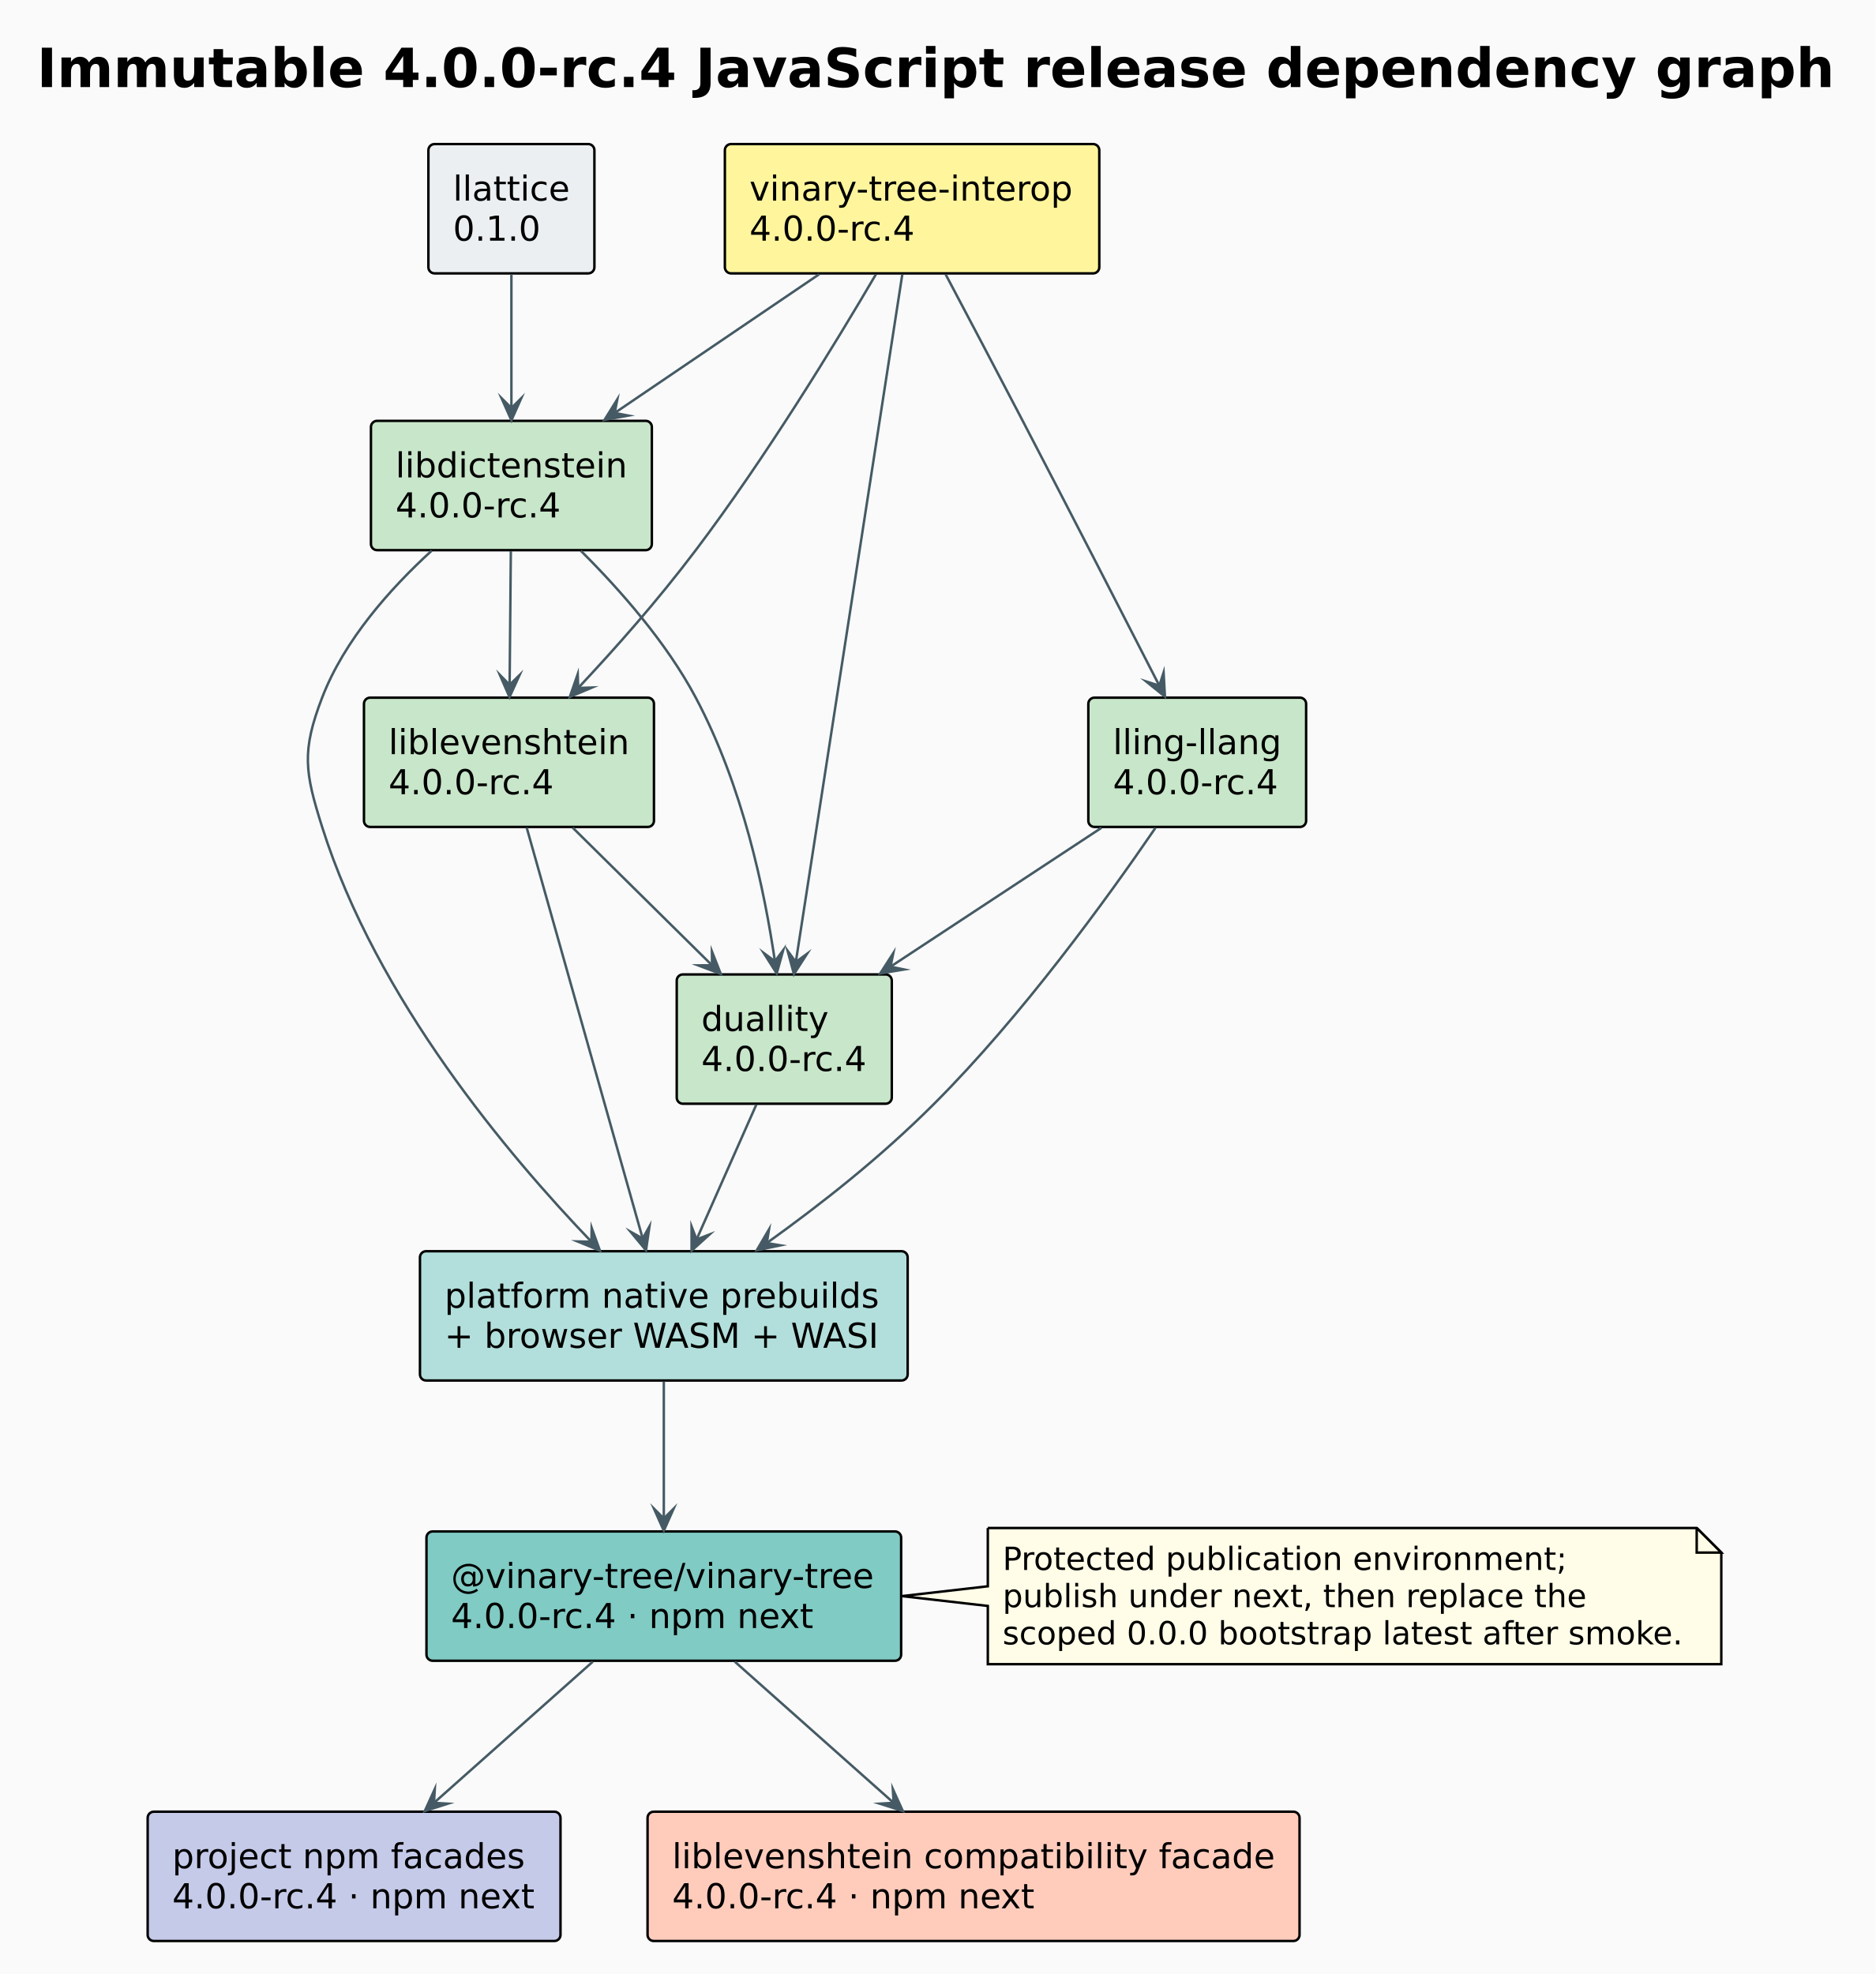
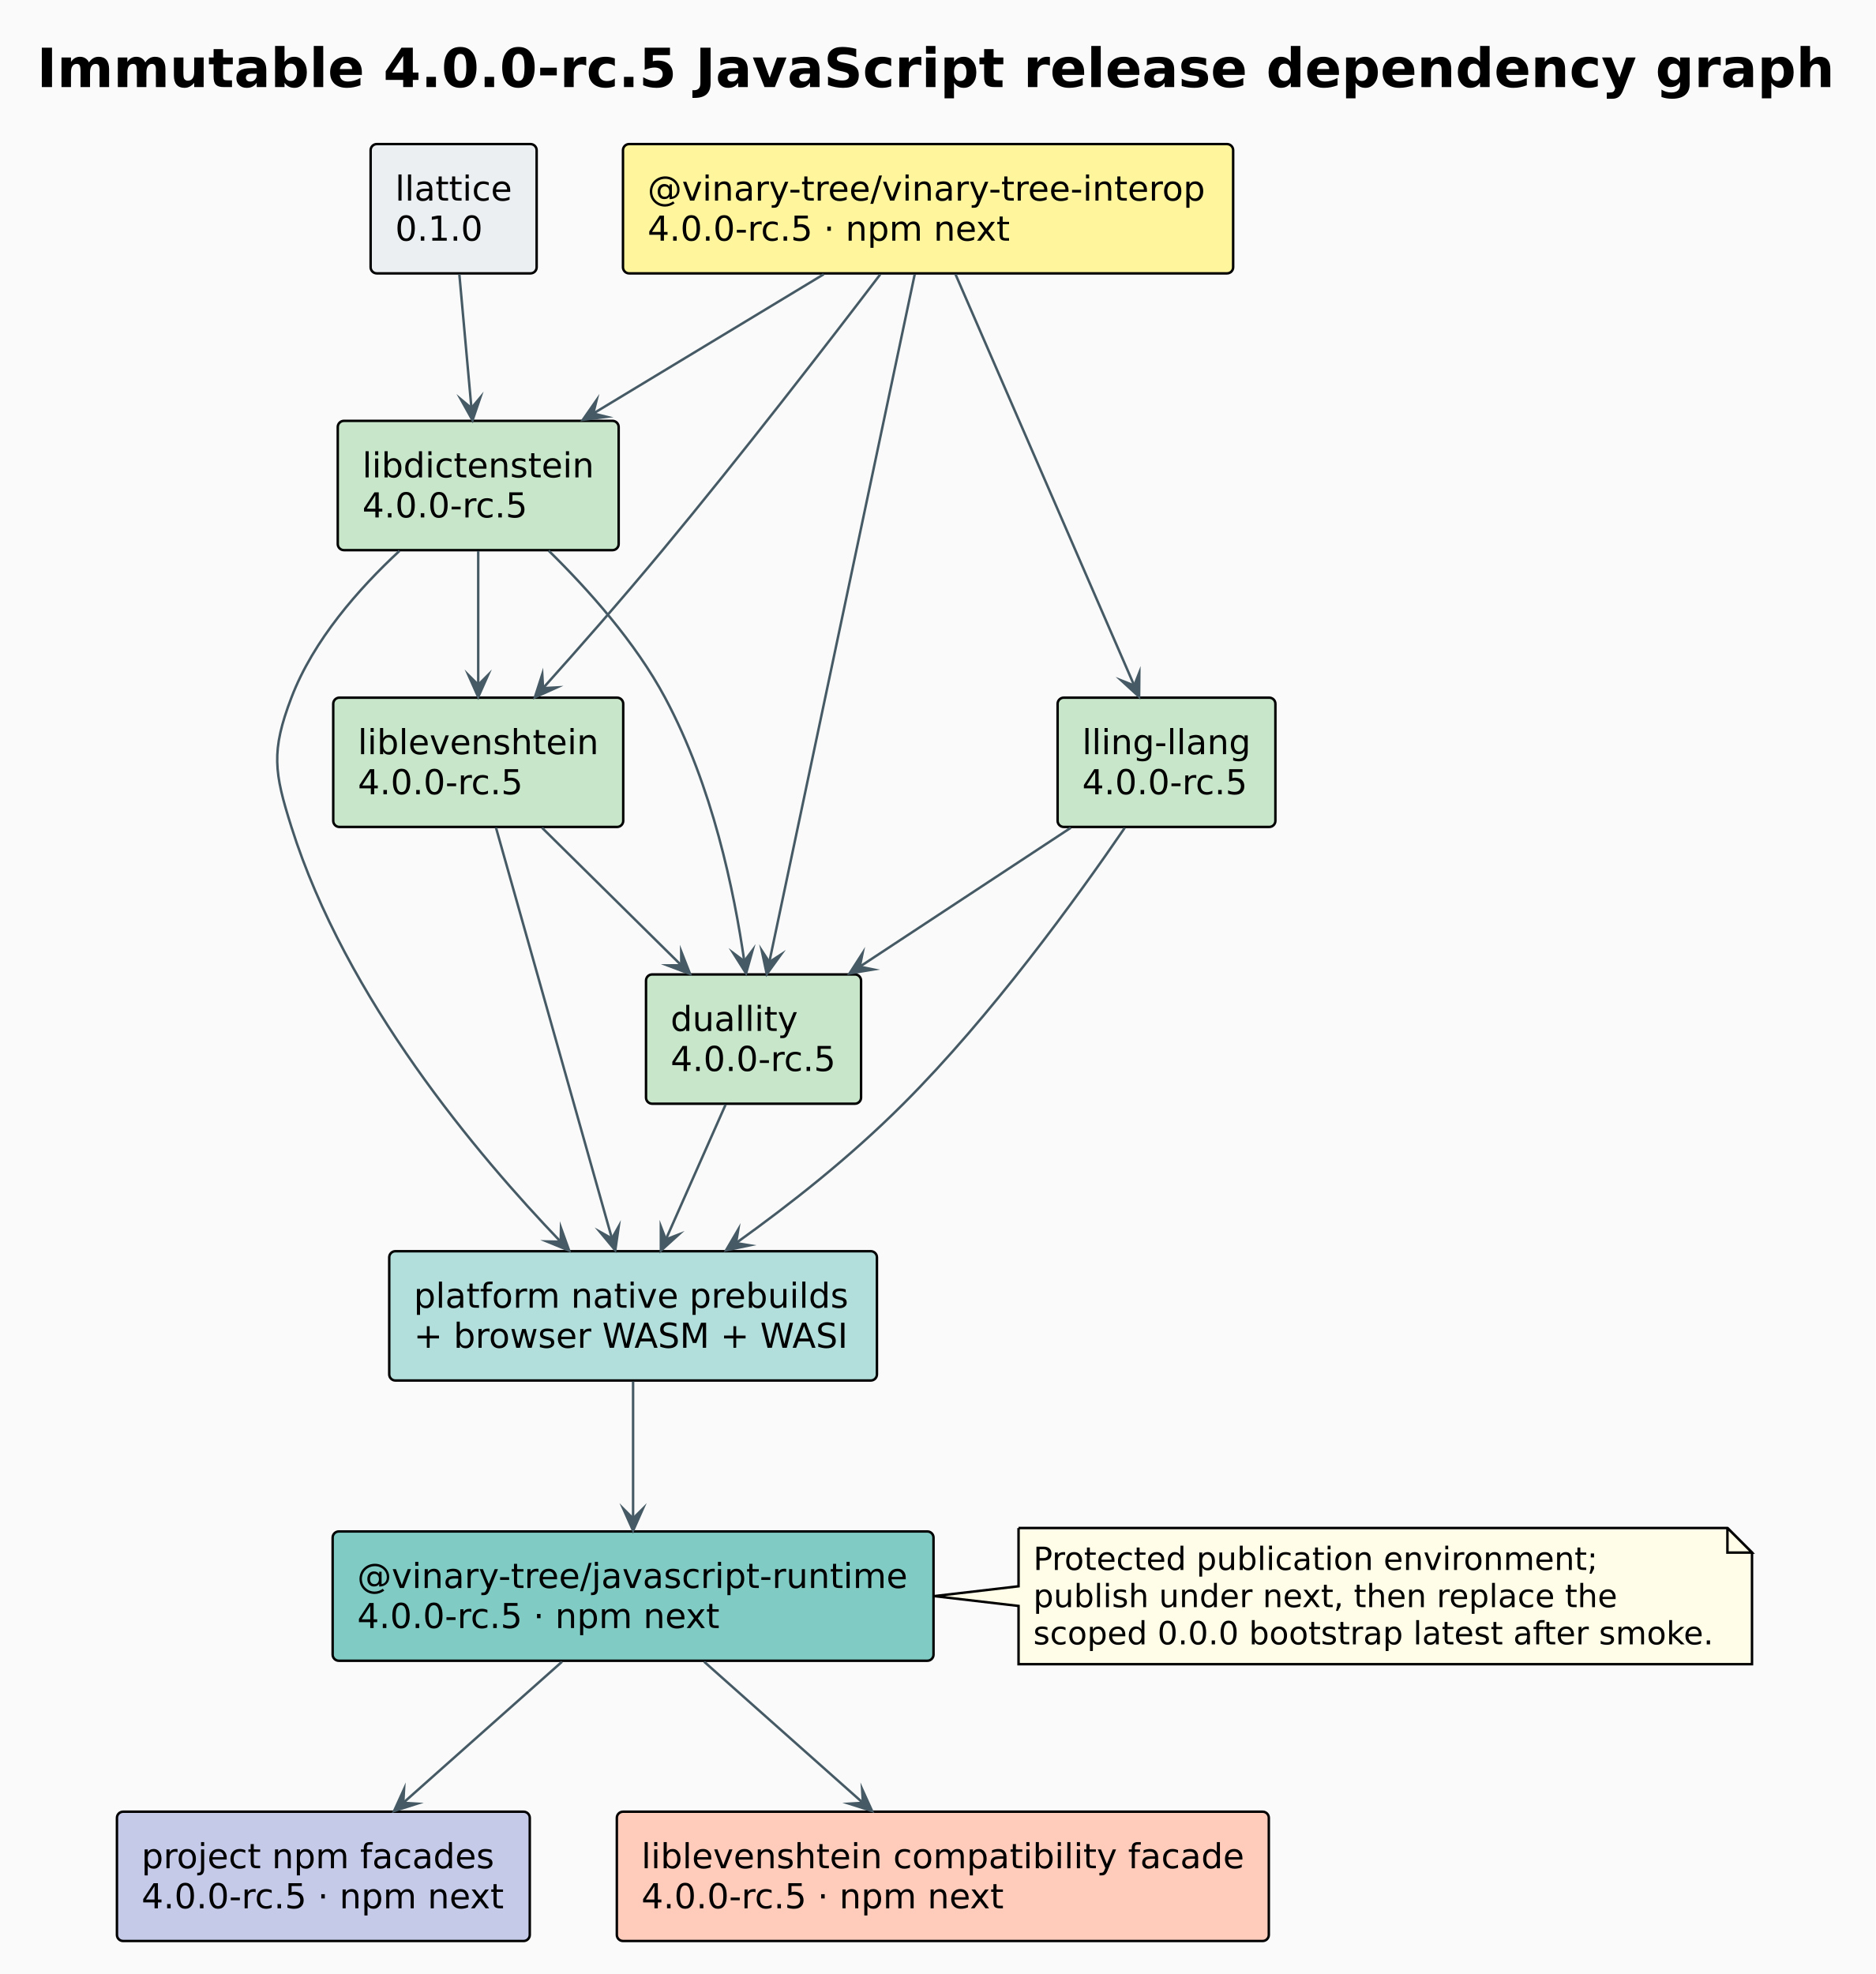
<svg xmlns="http://www.w3.org/2000/svg" contentStyleType="text/css" data-diagram-type="DESCRIPTION" height="803px" preserveAspectRatio="none" style="width:763px;height:803px;background:#FAFAFA;" version="1.1" viewBox="0 0 763 803" width="763px" zoomAndPan="magnify">
  <defs />
  <g>
    <rect fill="#FAFAFA" height="803" style="stroke:none;stroke-width:1;" width="763" x="0" y="0" />
    <g class="title" data-source-line="6">
-       <text fill="#000000" font-family="DejaVu Sans" font-size="22" font-weight="700" lengthAdjust="spacing" textLength="731.307" x="15" y="35.421">Immutable 4.0.0-rc.4 JavaScript release dependency graph</text>
+       <text fill="#000000" font-family="DejaVu Sans" font-size="22" font-weight="700" lengthAdjust="spacing" textLength="731.307" x="15" y="35.421">Immutable 4.0.0-rc.5 JavaScript release dependency graph</text>
    </g>
    <g class="entity" data-qualified-name="lattice" data-source-line="8" id="ent0001">
-       <rect fill="#ECEFF1" height="52.594" rx="2.5" ry="2.5" style="stroke:#000000;stroke-width:1;" width="67.537" x="174.273" y="58.609" />
-       <text fill="#000000" font-family="DejaVu Sans" font-size="14" lengthAdjust="spacing" textLength="47.537" x="184.273" y="81.605">llattice</text>
-       <text fill="#000000" font-family="DejaVu Sans" font-size="14" lengthAdjust="spacing" textLength="35.622" x="184.273" y="97.901">0.1.0</text>
+       <rect fill="#ECEFF1" height="52.594" rx="2.5" ry="2.5" style="stroke:#000000;stroke-width:1;" width="67.537" x="150.773" y="58.609" />
+       <text fill="#000000" font-family="DejaVu Sans" font-size="14" lengthAdjust="spacing" textLength="47.537" x="160.773" y="81.605">llattice</text>
+       <text fill="#000000" font-family="DejaVu Sans" font-size="14" lengthAdjust="spacing" textLength="35.622" x="160.773" y="97.901">0.1.0</text>
    </g>
    <g class="entity" data-qualified-name="interop" data-source-line="9" id="ent0002">
-       <rect fill="#FFF59D" height="52.594" rx="2.5" ry="2.5" style="stroke:#000000;stroke-width:1;" width="152.316" x="294.883" y="58.609" />
-       <text fill="#000000" font-family="DejaVu Sans" font-size="14" lengthAdjust="spacing" textLength="132.316" x="304.883" y="81.605">vinary-tree-interop</text>
-       <text fill="#000000" font-family="DejaVu Sans" font-size="14" lengthAdjust="spacing" textLength="67.484" x="304.883" y="97.901">4.0.0-rc.4</text>
+       <rect fill="#FFF59D" height="52.594" rx="2.5" ry="2.5" style="stroke:#000000;stroke-width:1;" width="248.225" x="253.433" y="58.609" />
+       <text fill="#000000" font-family="DejaVu Sans" font-size="14" lengthAdjust="spacing" textLength="228.225" x="263.433" y="81.605">@vinary-tree/vinary-tree-interop</text>
+       <text fill="#000000" font-family="DejaVu Sans" font-size="14" lengthAdjust="spacing" textLength="147.943" x="263.433" y="97.901">4.0.0-rc.5 · npm next</text>
    </g>
    <g class="entity" data-qualified-name="dict" data-source-line="10" id="ent0003">
-       <rect fill="#C8E6C9" height="52.594" rx="2.5" ry="2.5" style="stroke:#000000;stroke-width:1;" width="114.274" x="150.903" y="171.199" />
-       <text fill="#000000" font-family="DejaVu Sans" font-size="14" lengthAdjust="spacing" textLength="94.274" x="160.903" y="194.195">libdictenstein</text>
-       <text fill="#000000" font-family="DejaVu Sans" font-size="14" lengthAdjust="spacing" textLength="67.484" x="160.903" y="210.491">4.0.0-rc.4</text>
+       <rect fill="#C8E6C9" height="52.594" rx="2.5" ry="2.5" style="stroke:#000000;stroke-width:1;" width="114.274" x="137.403" y="171.199" />
+       <text fill="#000000" font-family="DejaVu Sans" font-size="14" lengthAdjust="spacing" textLength="94.274" x="147.403" y="194.195">libdictenstein</text>
+       <text fill="#000000" font-family="DejaVu Sans" font-size="14" lengthAdjust="spacing" textLength="67.484" x="147.403" y="210.491">4.0.0-rc.5</text>
    </g>
    <g class="entity" data-qualified-name="lev" data-source-line="11" id="ent0004">
-       <rect fill="#C8E6C9" height="52.594" rx="2.5" ry="2.5" style="stroke:#000000;stroke-width:1;" width="117.973" x="148.063" y="283.799" />
-       <text fill="#000000" font-family="DejaVu Sans" font-size="14" lengthAdjust="spacing" textLength="97.973" x="158.063" y="306.795">liblevenshtein</text>
-       <text fill="#000000" font-family="DejaVu Sans" font-size="14" lengthAdjust="spacing" textLength="67.484" x="158.063" y="323.091">4.0.0-rc.4</text>
+       <rect fill="#C8E6C9" height="52.594" rx="2.5" ry="2.5" style="stroke:#000000;stroke-width:1;" width="117.973" x="135.563" y="283.799" />
+       <text fill="#000000" font-family="DejaVu Sans" font-size="14" lengthAdjust="spacing" textLength="97.973" x="145.563" y="306.795">liblevenshtein</text>
+       <text fill="#000000" font-family="DejaVu Sans" font-size="14" lengthAdjust="spacing" textLength="67.484" x="145.563" y="323.091">4.0.0-rc.5</text>
    </g>
    <g class="entity" data-qualified-name="lling" data-source-line="12" id="ent0005">
-       <rect fill="#C8E6C9" height="52.594" rx="2.5" ry="2.5" style="stroke:#000000;stroke-width:1;" width="88.599" x="442.743" y="283.799" />
-       <text fill="#000000" font-family="DejaVu Sans" font-size="14" lengthAdjust="spacing" textLength="68.599" x="452.743" y="306.795">lling-llang</text>
-       <text fill="#000000" font-family="DejaVu Sans" font-size="14" lengthAdjust="spacing" textLength="67.484" x="452.743" y="323.091">4.0.0-rc.4</text>
+       <rect fill="#C8E6C9" height="52.594" rx="2.5" ry="2.5" style="stroke:#000000;stroke-width:1;" width="88.599" x="430.243" y="283.799" />
+       <text fill="#000000" font-family="DejaVu Sans" font-size="14" lengthAdjust="spacing" textLength="68.599" x="440.243" y="306.795">lling-llang</text>
+       <text fill="#000000" font-family="DejaVu Sans" font-size="14" lengthAdjust="spacing" textLength="67.484" x="440.243" y="323.091">4.0.0-rc.5</text>
    </g>
    <g class="entity" data-qualified-name="dual" data-source-line="13" id="ent0006">
-       <rect fill="#C8E6C9" height="52.594" rx="2.5" ry="2.5" style="stroke:#000000;stroke-width:1;" width="87.484" x="275.303" y="396.389" />
-       <text fill="#000000" font-family="DejaVu Sans" font-size="14" lengthAdjust="spacing" textLength="51.782" x="285.303" y="419.385">duallity</text>
-       <text fill="#000000" font-family="DejaVu Sans" font-size="14" lengthAdjust="spacing" textLength="67.484" x="285.303" y="435.681">4.0.0-rc.4</text>
+       <rect fill="#C8E6C9" height="52.594" rx="2.5" ry="2.5" style="stroke:#000000;stroke-width:1;" width="87.484" x="262.803" y="396.389" />
+       <text fill="#000000" font-family="DejaVu Sans" font-size="14" lengthAdjust="spacing" textLength="51.782" x="272.803" y="419.385">duallity</text>
+       <text fill="#000000" font-family="DejaVu Sans" font-size="14" lengthAdjust="spacing" textLength="67.484" x="272.803" y="435.681">4.0.0-rc.5</text>
    </g>
    <g class="entity" data-qualified-name="artifacts" data-source-line="14" id="ent0007">
-       <rect fill="#B2DFDB" height="52.594" rx="2.5" ry="2.5" style="stroke:#000000;stroke-width:1;" width="198.404" x="170.843" y="508.979" />
-       <text fill="#000000" font-family="DejaVu Sans" font-size="14" lengthAdjust="spacing" textLength="177.338" x="180.843" y="531.975">platform native prebuilds</text>
-       <text fill="#000000" font-family="DejaVu Sans" font-size="14" lengthAdjust="spacing" textLength="178.404" x="180.843" y="548.271">+ browser WASM + WASI</text>
+       <rect fill="#B2DFDB" height="52.594" rx="2.5" ry="2.5" style="stroke:#000000;stroke-width:1;" width="198.404" x="158.343" y="508.979" />
+       <text fill="#000000" font-family="DejaVu Sans" font-size="14" lengthAdjust="spacing" textLength="177.338" x="168.343" y="531.975">platform native prebuilds</text>
+       <text fill="#000000" font-family="DejaVu Sans" font-size="14" lengthAdjust="spacing" textLength="178.404" x="168.343" y="548.271">+ browser WASM + WASI</text>
    </g>
    <g class="entity" data-qualified-name="runtime" data-source-line="15" id="ent0008">
-       <rect fill="#80CBC4" height="52.594" rx="2.5" ry="2.5" style="stroke:#000000;stroke-width:1;" width="193.1" x="173.493" y="622.979" />
-       <text fill="#000000" font-family="DejaVu Sans" font-size="14" lengthAdjust="spacing" textLength="173.1" x="183.493" y="645.975">@vinary-tree/vinary-tree</text>
-       <text fill="#000000" font-family="DejaVu Sans" font-size="14" lengthAdjust="spacing" textLength="147.943" x="183.493" y="662.271">4.0.0-rc.4 · npm next</text>
+       <rect fill="#80CBC4" height="52.594" rx="2.5" ry="2.5" style="stroke:#000000;stroke-width:1;" width="244.438" x="135.323" y="622.979" />
+       <text fill="#000000" font-family="DejaVu Sans" font-size="14" lengthAdjust="spacing" textLength="224.438" x="145.323" y="645.975">@vinary-tree/javascript-runtime</text>
+       <text fill="#000000" font-family="DejaVu Sans" font-size="14" lengthAdjust="spacing" textLength="147.943" x="145.323" y="662.271">4.0.0-rc.5 · npm next</text>
    </g>
    <g class="entity" data-qualified-name="facades" data-source-line="16" id="ent0009">
-       <rect fill="#C5CAE9" height="52.594" rx="2.5" ry="2.5" style="stroke:#000000;stroke-width:1;" width="167.943" x="60.073" y="736.979" />
-       <text fill="#000000" font-family="DejaVu Sans" font-size="14" lengthAdjust="spacing" textLength="143.773" x="70.073" y="759.975">project npm facades</text>
-       <text fill="#000000" font-family="DejaVu Sans" font-size="14" lengthAdjust="spacing" textLength="147.943" x="70.073" y="776.271">4.0.0-rc.4 · npm next</text>
+       <rect fill="#C5CAE9" height="52.594" rx="2.5" ry="2.5" style="stroke:#000000;stroke-width:1;" width="167.943" x="47.573" y="736.979" />
+       <text fill="#000000" font-family="DejaVu Sans" font-size="14" lengthAdjust="spacing" textLength="143.773" x="57.573" y="759.975">project npm facades</text>
+       <text fill="#000000" font-family="DejaVu Sans" font-size="14" lengthAdjust="spacing" textLength="147.943" x="57.573" y="776.271">4.0.0-rc.5 · npm next</text>
    </g>
    <g class="entity" data-qualified-name="legacy" data-source-line="17" id="ent0010">
-       <rect fill="#FFCCBC" height="52.594" rx="2.5" ry="2.5" style="stroke:#000000;stroke-width:1;" width="265.232" x="263.433" y="736.979" />
-       <text fill="#000000" font-family="DejaVu Sans" font-size="14" lengthAdjust="spacing" textLength="245.232" x="273.433" y="759.975">liblevenshtein compatibility facade</text>
-       <text fill="#000000" font-family="DejaVu Sans" font-size="14" lengthAdjust="spacing" textLength="147.943" x="273.433" y="776.271">4.0.0-rc.4 · npm next</text>
+       <rect fill="#FFCCBC" height="52.594" rx="2.5" ry="2.5" style="stroke:#000000;stroke-width:1;" width="265.232" x="250.933" y="736.979" />
+       <text fill="#000000" font-family="DejaVu Sans" font-size="14" lengthAdjust="spacing" textLength="245.232" x="260.933" y="759.975">liblevenshtein compatibility facade</text>
+       <text fill="#000000" font-family="DejaVu Sans" font-size="14" lengthAdjust="spacing" textLength="147.943" x="260.933" y="776.271">4.0.0-rc.5 · npm next</text>
    </g>
    <g class="entity" data-qualified-name="GMN27" data-source-line="37" id="ent0028">
-       <path d="M401.853,621.579 L401.853,645.279 L366.913,649.279 L401.853,653.279 L401.853,676.978 A0,0 0 0 0 401.853,676.978 L700.233,676.978 A0,0 0 0 0 700.233,676.978 L700.233,631.579 L690.233,621.579 L401.853,621.579 A0,0 0 0 0 401.853,621.579" fill="#FFFDE7" style="stroke:#000000;stroke-width:1;" />
-       <path d="M690.233,621.579 L690.233,631.579 L700.233,631.579 L690.233,621.579" fill="#FFFDE7" style="stroke:#000000;stroke-width:1;" />
-       <text fill="#000000" font-family="DejaVu Sans" font-size="13" lengthAdjust="spacing" textLength="230.433" x="407.853" y="638.646">Protected publication environment;</text>
-       <text fill="#000000" font-family="DejaVu Sans" font-size="13" lengthAdjust="spacing" textLength="238.101" x="407.853" y="653.779">publish under next, then replace the</text>
-       <text fill="#000000" font-family="DejaVu Sans" font-size="13" lengthAdjust="spacing" textLength="277.38" x="407.853" y="668.912">scoped 0.0.0 bootstrap latest after smoke.</text>
+       <path d="M414.353,621.579 L414.353,645.279 L380.063,649.279 L414.353,653.279 L414.353,676.978 A0,0 0 0 0 414.353,676.978 L712.733,676.978 A0,0 0 0 0 712.733,676.978 L712.733,631.579 L702.733,621.579 L414.353,621.579 A0,0 0 0 0 414.353,621.579" fill="#FFFDE7" style="stroke:#000000;stroke-width:1;" />
+       <path d="M702.733,621.579 L702.733,631.579 L712.733,631.579 L702.733,621.579" fill="#FFFDE7" style="stroke:#000000;stroke-width:1;" />
+       <text fill="#000000" font-family="DejaVu Sans" font-size="13" lengthAdjust="spacing" textLength="230.433" x="420.353" y="638.646">Protected publication environment;</text>
+       <text fill="#000000" font-family="DejaVu Sans" font-size="13" lengthAdjust="spacing" textLength="238.101" x="420.353" y="653.779">publish under next, then replace the</text>
+       <text fill="#000000" font-family="DejaVu Sans" font-size="13" lengthAdjust="spacing" textLength="277.38" x="420.353" y="668.912">scoped 0.0.0 bootstrap latest after smoke.</text>
    </g>
    <g class="link" data-entity-1="ent0001" data-entity-2="ent0003" data-link-type="dependency" data-source-line="19" id="lnk11">
-       <path d="M208.043,111.559 C208.043,129.419 208.043,148.149 208.043,165.989" fill="none" id="lattice-to-dict" style="stroke:#455A64;stroke-width:1;" />
-       <polygon fill="#455A64" points="208.043,170.989,212.043,161.989,208.043,165.989,204.043,161.989,208.043,170.989" style="stroke:#455A64;stroke-width:1;stroke-linejoin:miter;stroke-miterlimit:10;" />
+       <path d="M186.863,111.559 C188.483,129.419 190.174,148.17 191.784,166.01" fill="none" id="lattice-to-dict" style="stroke:#455A64;stroke-width:1;" />
+       <polygon fill="#455A64" points="192.233,170.989,195.408,161.666,191.784,166.01,187.441,162.385,192.233,170.989" style="stroke:#455A64;stroke-width:1;stroke-linejoin:miter;stroke-miterlimit:10;" />
    </g>
    <g class="link" data-entity-1="ent0002" data-entity-2="ent0003" data-link-type="dependency" data-source-line="20" id="lnk12">
-       <path d="M333.243,111.559 C307.003,129.359 276.321,150.172 250.061,167.992" fill="none" id="interop-to-dict" style="stroke:#455A64;stroke-width:1;" />
-       <polygon fill="#455A64" points="245.923,170.799,255.617,169.056,250.061,167.992,251.125,162.436,245.923,170.799" style="stroke:#455A64;stroke-width:1;stroke-linejoin:miter;stroke-miterlimit:10;" />
+       <path d="M335.103,111.559 C305.643,129.359 270.832,150.393 241.352,168.213" fill="none" id="interop-to-dict" style="stroke:#455A64;stroke-width:1;" />
+       <polygon fill="#455A64" points="237.073,170.799,246.845,169.567,241.352,168.213,242.706,162.72,237.073,170.799" style="stroke:#455A64;stroke-width:1;stroke-linejoin:miter;stroke-miterlimit:10;" />
    </g>
    <g class="link" data-entity-1="ent0002" data-entity-2="ent0004" data-link-type="dependency" data-source-line="21" id="lnk13">
-       <path d="M356.313,111.629 C339.703,139.949 311.323,186.429 283.043,223.799 C267.123,244.829 250.652,263.381 235.212,279.861" fill="none" id="interop-to-lev" style="stroke:#455A64;stroke-width:1;" />
-       <polygon fill="#455A64" points="231.793,283.509,240.866,279.676,235.212,279.861,235.028,274.207,231.793,283.509" style="stroke:#455A64;stroke-width:1;stroke-linejoin:miter;stroke-miterlimit:10;" />
+       <path d="M358.063,111.659 C336.763,139.629 301.393,185.429 269.543,223.799 C252.543,244.279 235.95,263.155 220.91,279.945" fill="none" id="interop-to-lev" style="stroke:#455A64;stroke-width:1;" />
+       <polygon fill="#455A64" points="217.573,283.669,226.558,279.635,220.91,279.945,220.599,274.297,217.573,283.669" style="stroke:#455A64;stroke-width:1;stroke-linejoin:miter;stroke-miterlimit:10;" />
    </g>
    <g class="link" data-entity-1="ent0002" data-entity-2="ent0005" data-link-type="dependency" data-source-line="22" id="lnk14">
-       <path d="M384.703,111.629 C393.653,128.529 405.593,151.159 416.043,171.199 C436.393,210.239 457.436,251.208 471.626,278.938" fill="none" id="interop-to-lling" style="stroke:#455A64;stroke-width:1;" />
-       <polygon fill="#455A64" points="473.903,283.389,473.364,273.555,471.626,278.938,466.243,277.2,473.903,283.389" style="stroke:#455A64;stroke-width:1;stroke-linejoin:miter;stroke-miterlimit:10;" />
+       <path d="M388.673,111.509 C407.333,154.449 442.73,235.894 461.41,278.864" fill="none" id="interop-to-lling" style="stroke:#455A64;stroke-width:1;" />
+       <polygon fill="#455A64" points="463.403,283.449,463.484,273.601,461.41,278.864,456.147,276.79,463.403,283.449" style="stroke:#455A64;stroke-width:1;stroke-linejoin:miter;stroke-miterlimit:10;" />
    </g>
    <g class="link" data-entity-1="ent0002" data-entity-2="ent0006" data-link-type="dependency" data-source-line="23" id="lnk15">
-       <path d="M367.053,111.699 C357.343,174.349 333.388,329.058 323.748,391.328" fill="none" id="interop-to-dual" style="stroke:#455A64;stroke-width:1;" />
-       <polygon fill="#455A64" points="322.983,396.269,328.313,387.987,323.748,391.328,320.407,386.763,322.983,396.269" style="stroke:#455A64;stroke-width:1;stroke-linejoin:miter;stroke-miterlimit:10;" />
+       <path d="M372.093,111.699 C358.843,174.349 326.117,329.107 312.957,391.377" fill="none" id="interop-to-dual" style="stroke:#455A64;stroke-width:1;" />
+       <polygon fill="#455A64" points="311.923,396.269,317.698,388.291,312.957,391.377,309.871,386.637,311.923,396.269" style="stroke:#455A64;stroke-width:1;stroke-linejoin:miter;stroke-miterlimit:10;" />
    </g>
    <g class="link" data-entity-1="ent0003" data-entity-2="ent0004" data-link-type="dependency" data-source-line="24" id="lnk16">
-       <path d="M207.813,224.149 C207.653,242.019 207.478,260.75 207.318,278.58" fill="none" id="dict-to-lev" style="stroke:#455A64;stroke-width:1;" />
-       <polygon fill="#455A64" points="207.273,283.579,211.354,274.616,207.318,278.58,203.354,274.544,207.273,283.579" style="stroke:#455A64;stroke-width:1;stroke-linejoin:miter;stroke-miterlimit:10;" />
+       <path d="M194.543,224.149 C194.543,242.019 194.543,260.749 194.543,278.579" fill="none" id="dict-to-lev" style="stroke:#455A64;stroke-width:1;" />
+       <polygon fill="#455A64" points="194.543,283.579,198.543,274.579,194.543,278.579,190.543,274.579,194.543,283.579" style="stroke:#455A64;stroke-width:1;stroke-linejoin:miter;stroke-miterlimit:10;" />
    </g>
    <g class="link" data-entity-1="ent0003" data-entity-2="ent0006" data-link-type="dependency" data-source-line="25" id="lnk17">
-       <path d="M236.293,224.059 C252.163,239.849 271.113,261.329 283.043,283.799 C302.313,320.069 311.003,362.333 315.243,391.043" fill="none" id="dict-to-dual" style="stroke:#455A64;stroke-width:1;" />
-       <polygon fill="#455A64" points="315.973,395.989,318.616,386.502,315.243,391.043,310.701,387.67,315.973,395.989" style="stroke:#455A64;stroke-width:1;stroke-linejoin:miter;stroke-miterlimit:10;" />
+       <path d="M223.183,223.989 C239.263,239.759 258.463,261.239 270.543,283.799 C289.933,319.999 298.59,362.282 302.79,391.022" fill="none" id="dict-to-dual" style="stroke:#455A64;stroke-width:1;" />
+       <polygon fill="#455A64" points="303.513,395.969,306.17,386.486,302.79,391.022,298.254,387.642,303.513,395.969" style="stroke:#455A64;stroke-width:1;stroke-linejoin:miter;stroke-miterlimit:10;" />
    </g>
    <g class="link" data-entity-1="ent0004" data-entity-2="ent0006" data-link-type="dependency" data-source-line="26" id="lnk18">
-       <path d="M233.023,336.739 C251.113,354.609 271.585,374.827 289.655,392.667" fill="none" id="lev-to-dual" style="stroke:#455A64;stroke-width:1;" />
-       <polygon fill="#455A64" points="293.213,396.179,289.619,387.01,289.655,392.667,283.998,392.703,293.213,396.179" style="stroke:#455A64;stroke-width:1;stroke-linejoin:miter;stroke-miterlimit:10;" />
+       <path d="M220.523,336.739 C238.613,354.609 259.085,374.827 277.155,392.667" fill="none" id="lev-to-dual" style="stroke:#455A64;stroke-width:1;" />
+       <polygon fill="#455A64" points="280.713,396.179,277.119,387.01,277.155,392.667,271.498,392.703,280.713,396.179" style="stroke:#455A64;stroke-width:1;stroke-linejoin:miter;stroke-miterlimit:10;" />
    </g>
    <g class="link" data-entity-1="ent0005" data-entity-2="ent0006" data-link-type="dependency" data-source-line="27" id="lnk19">
-       <path d="M448.083,336.739 C421.033,354.549 389.33,375.421 362.27,393.231" fill="none" id="lling-to-dual" style="stroke:#455A64;stroke-width:1;" />
-       <polygon fill="#455A64" points="358.093,395.979,367.81,394.373,362.27,393.231,363.412,387.69,358.093,395.979" style="stroke:#455A64;stroke-width:1;stroke-linejoin:miter;stroke-miterlimit:10;" />
+       <path d="M435.583,336.739 C408.533,354.549 376.83,375.421 349.77,393.231" fill="none" id="lling-to-dual" style="stroke:#455A64;stroke-width:1;" />
+       <polygon fill="#455A64" points="345.593,395.979,355.31,394.373,349.77,393.231,350.912,387.69,345.593,395.979" style="stroke:#455A64;stroke-width:1;stroke-linejoin:miter;stroke-miterlimit:10;" />
    </g>
    <g class="link" data-entity-1="ent0003" data-entity-2="ent0007" data-link-type="dependency" data-source-line="28" id="lnk20">
-       <path d="M175.623,223.999 C158.863,239.309 140.063,260.339 131.043,283.799 C122.653,305.609 124.003,314.099 131.043,336.389 C153.253,406.649 206.883,469.97 240.583,505.12" fill="none" id="dict-to-artifacts" style="stroke:#455A64;stroke-width:1;" />
-       <polygon fill="#455A64" points="244.043,508.729,240.702,499.465,240.583,505.12,234.928,505.001,244.043,508.729" style="stroke:#455A64;stroke-width:1;stroke-linejoin:miter;stroke-miterlimit:10;" />
+       <path d="M162.533,224.079 C145.993,239.409 127.443,260.439 118.543,283.799 C110.223,305.639 111.503,314.099 118.543,336.389 C140.753,406.649 194.383,469.97 228.083,505.12" fill="none" id="dict-to-artifacts" style="stroke:#455A64;stroke-width:1;" />
+       <polygon fill="#455A64" points="231.543,508.729,228.202,499.465,228.083,505.12,222.428,505.001,231.543,508.729" style="stroke:#455A64;stroke-width:1;stroke-linejoin:miter;stroke-miterlimit:10;" />
    </g>
    <g class="link" data-entity-1="ent0004" data-entity-2="ent0007" data-link-type="dependency" data-source-line="29" id="lnk21">
-       <path d="M214.273,336.699 C226.393,379.629 249.315,460.858 261.445,503.817" fill="none" id="lev-to-artifacts" style="stroke:#455A64;stroke-width:1;" />
-       <polygon fill="#455A64" points="262.803,508.629,264.207,498.881,261.445,503.817,256.508,501.055,262.803,508.629" style="stroke:#455A64;stroke-width:1;stroke-linejoin:miter;stroke-miterlimit:10;" />
+       <path d="M201.773,336.699 C213.893,379.629 236.815,460.858 248.945,503.817" fill="none" id="lev-to-artifacts" style="stroke:#455A64;stroke-width:1;" />
+       <polygon fill="#455A64" points="250.303,508.629,251.707,498.881,248.945,503.817,244.008,501.055,250.303,508.629" style="stroke:#455A64;stroke-width:1;stroke-linejoin:miter;stroke-miterlimit:10;" />
    </g>
    <g class="link" data-entity-1="ent0005" data-entity-2="ent0007" data-link-type="dependency" data-source-line="30" id="lnk22">
-       <path d="M470.033,336.789 C450.253,365.709 415.723,413.319 380.043,448.979 C357.913,471.109 334.085,489.763 311.925,505.673" fill="none" id="lling-to-artifacts" style="stroke:#455A64;stroke-width:1;" />
-       <polygon fill="#455A64" points="307.863,508.589,317.507,506.59,311.925,505.673,312.841,500.091,307.863,508.589" style="stroke:#455A64;stroke-width:1;stroke-linejoin:miter;stroke-miterlimit:10;" />
+       <path d="M457.533,336.789 C437.753,365.709 403.223,413.319 367.543,448.979 C345.413,471.109 321.585,489.763 299.425,505.673" fill="none" id="lling-to-artifacts" style="stroke:#455A64;stroke-width:1;" />
+       <polygon fill="#455A64" points="295.363,508.589,305.007,506.59,299.425,505.673,300.341,500.091,295.363,508.589" style="stroke:#455A64;stroke-width:1;stroke-linejoin:miter;stroke-miterlimit:10;" />
    </g>
    <g class="link" data-entity-1="ent0006" data-entity-2="ent0007" data-link-type="dependency" data-source-line="31" id="lnk23">
-       <path d="M307.683,449.339 C299.763,467.199 291.28,486.358 283.37,504.199" fill="none" id="dual-to-artifacts" style="stroke:#455A64;stroke-width:1;" />
-       <polygon fill="#455A64" points="281.343,508.769,288.648,502.163,283.37,504.199,281.335,498.921,281.343,508.769" style="stroke:#455A64;stroke-width:1;stroke-linejoin:miter;stroke-miterlimit:10;" />
+       <path d="M295.183,449.339 C287.263,467.199 278.78,486.358 270.87,504.199" fill="none" id="dual-to-artifacts" style="stroke:#455A64;stroke-width:1;" />
+       <polygon fill="#455A64" points="268.843,508.769,276.148,502.163,270.87,504.199,268.835,498.921,268.843,508.769" style="stroke:#455A64;stroke-width:1;stroke-linejoin:miter;stroke-miterlimit:10;" />
    </g>
    <g class="link" data-entity-1="ent0007" data-entity-2="ent0008" data-link-type="dependency" data-source-line="32" id="lnk24">
-       <path d="M270.043,561.979 C270.043,580.189 270.043,599.519 270.043,617.699" fill="none" id="artifacts-to-runtime" style="stroke:#455A64;stroke-width:1;" />
-       <polygon fill="#455A64" points="270.043,622.699,274.043,613.699,270.043,617.699,266.043,613.699,270.043,622.699" style="stroke:#455A64;stroke-width:1;stroke-linejoin:miter;stroke-miterlimit:10;" />
+       <path d="M257.543,561.979 C257.543,580.189 257.543,599.519 257.543,617.699" fill="none" id="artifacts-to-runtime" style="stroke:#455A64;stroke-width:1;" />
+       <polygon fill="#455A64" points="257.543,622.699,261.543,613.699,257.543,617.699,253.543,613.699,257.543,622.699" style="stroke:#455A64;stroke-width:1;stroke-linejoin:miter;stroke-miterlimit:10;" />
    </g>
    <g class="link" data-entity-1="ent0008" data-entity-2="ent0009" data-link-type="dependency" data-source-line="33" id="lnk25">
-       <path d="M241.133,675.969 C220.653,694.179 197.01,715.187 176.55,733.377" fill="none" id="runtime-to-facades" style="stroke:#455A64;stroke-width:1;" />
-       <polygon fill="#455A64" points="172.813,736.699,182.197,733.709,176.55,733.377,176.882,727.73,172.813,736.699" style="stroke:#455A64;stroke-width:1;stroke-linejoin:miter;stroke-miterlimit:10;" />
+       <path d="M228.633,675.969 C208.153,694.179 184.51,715.187 164.05,733.377" fill="none" id="runtime-to-facades" style="stroke:#455A64;stroke-width:1;" />
+       <polygon fill="#455A64" points="160.313,736.699,169.697,733.709,164.05,733.377,164.382,727.73,160.313,736.699" style="stroke:#455A64;stroke-width:1;stroke-linejoin:miter;stroke-miterlimit:10;" />
    </g>
    <g class="link" data-entity-1="ent0008" data-entity-2="ent0010" data-link-type="dependency" data-source-line="34" id="lnk26">
-       <path d="M298.953,675.969 C319.443,694.179 343.077,715.187 363.537,733.377" fill="none" id="runtime-to-legacy" style="stroke:#455A64;stroke-width:1;" />
-       <polygon fill="#455A64" points="367.273,736.699,363.205,727.73,363.537,733.377,357.889,733.709,367.273,736.699" style="stroke:#455A64;stroke-width:1;stroke-linejoin:miter;stroke-miterlimit:10;" />
+       <path d="M286.453,675.969 C306.943,694.179 330.577,715.187 351.037,733.377" fill="none" id="runtime-to-legacy" style="stroke:#455A64;stroke-width:1;" />
+       <polygon fill="#455A64" points="354.773,736.699,350.705,727.73,351.037,733.377,345.389,733.709,354.773,736.699" style="stroke:#455A64;stroke-width:1;stroke-linejoin:miter;stroke-miterlimit:10;" />
    </g>
  </g>
</svg>
